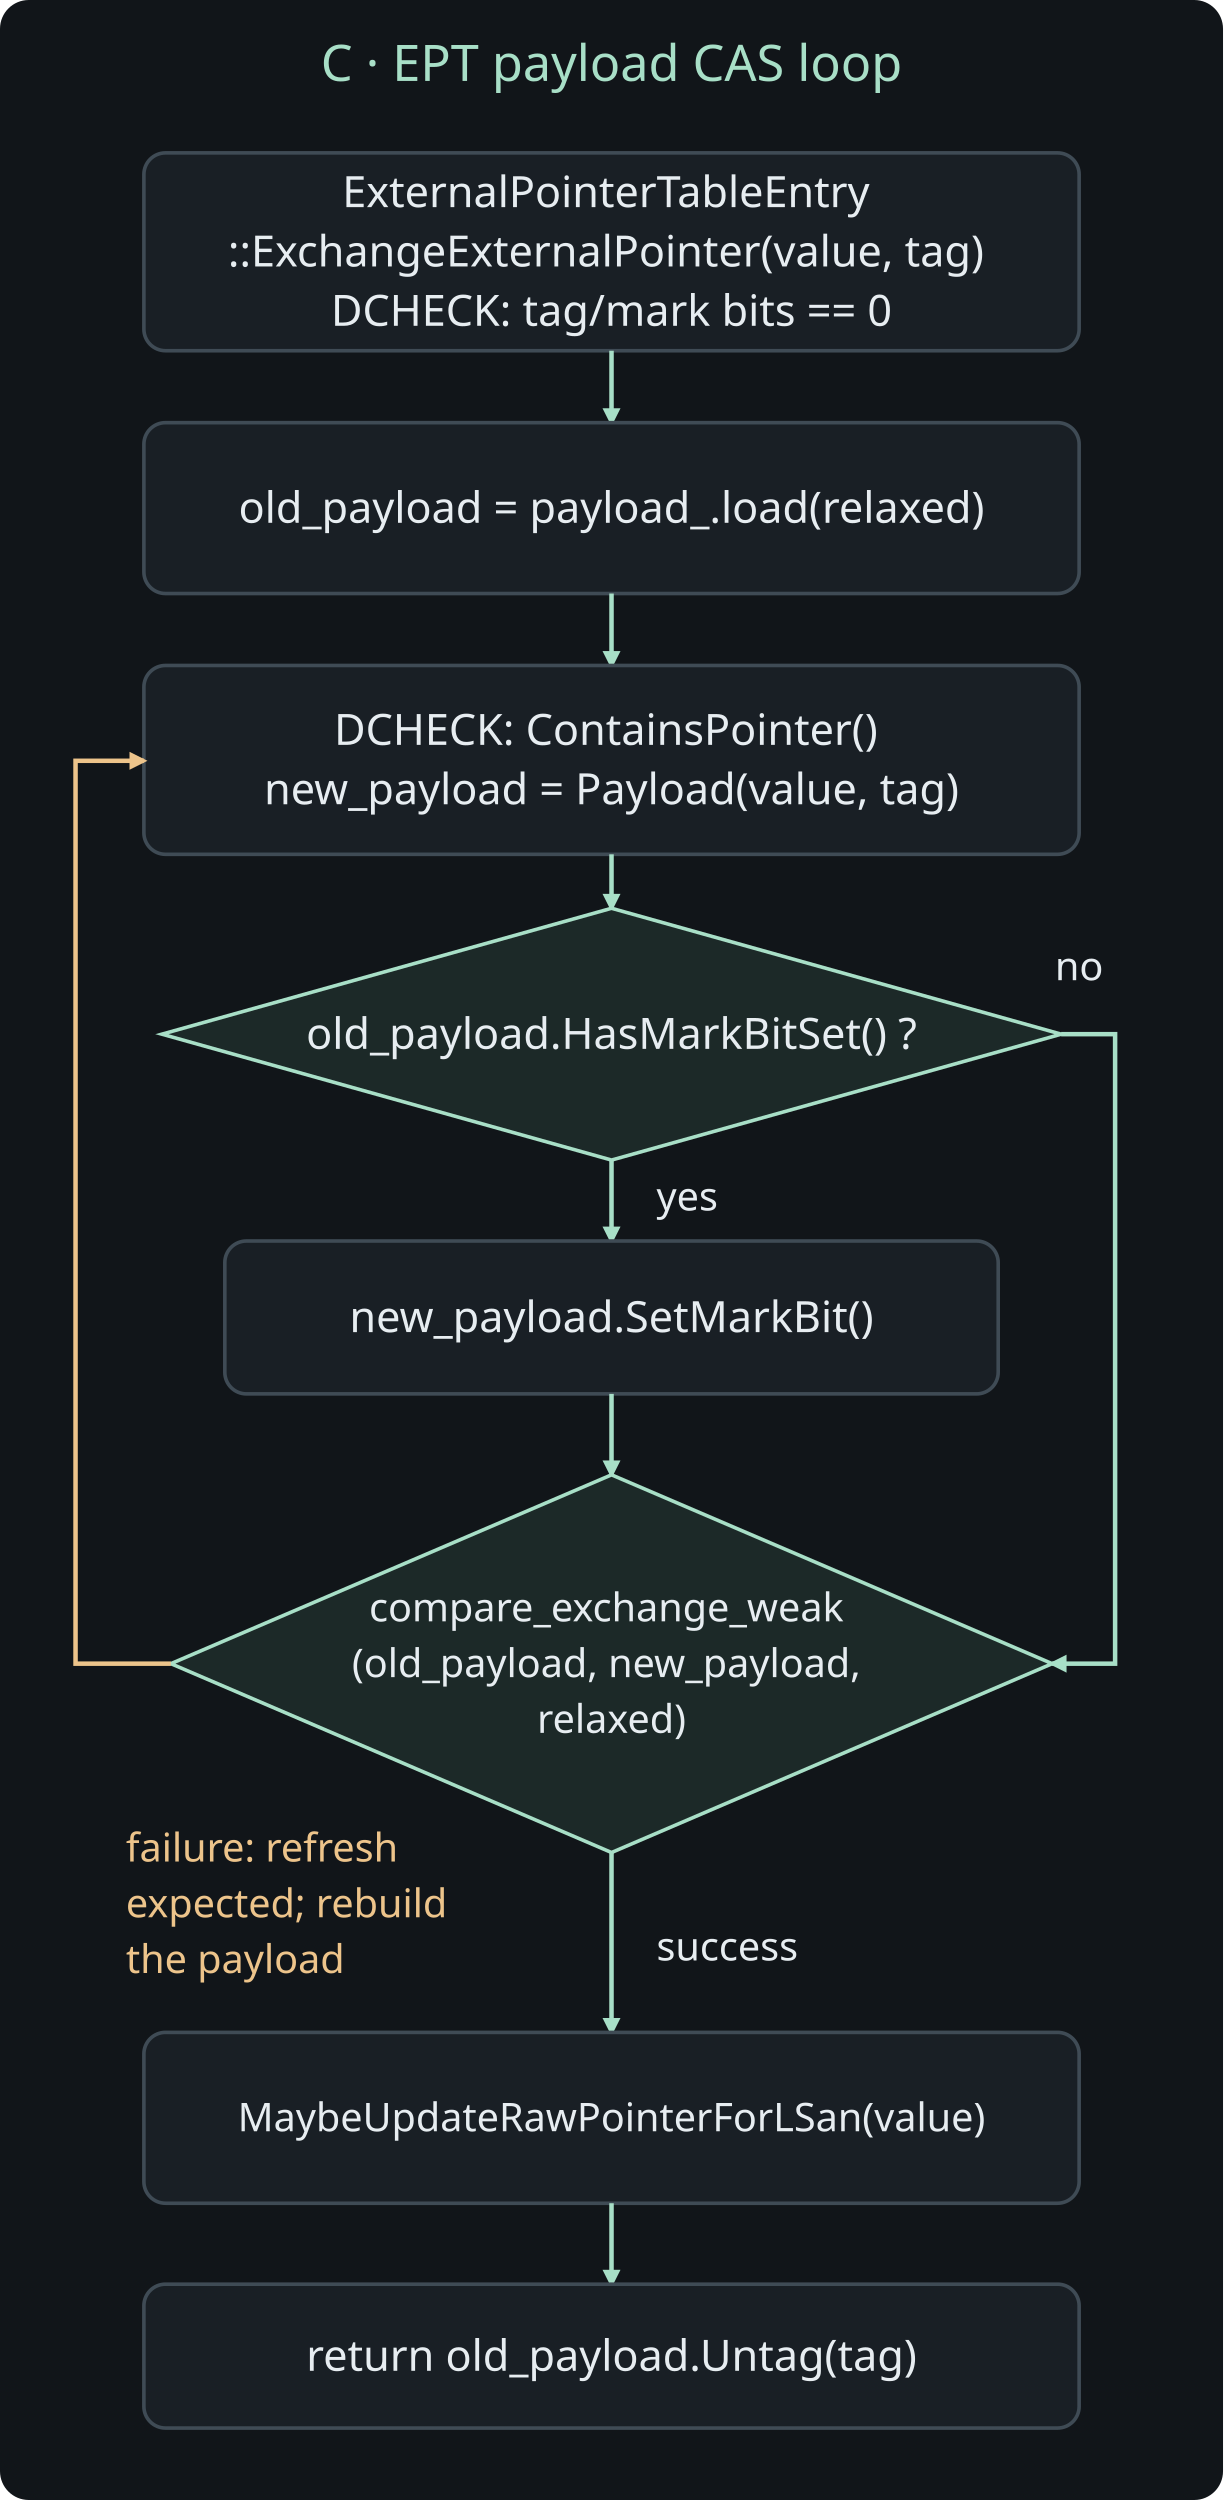
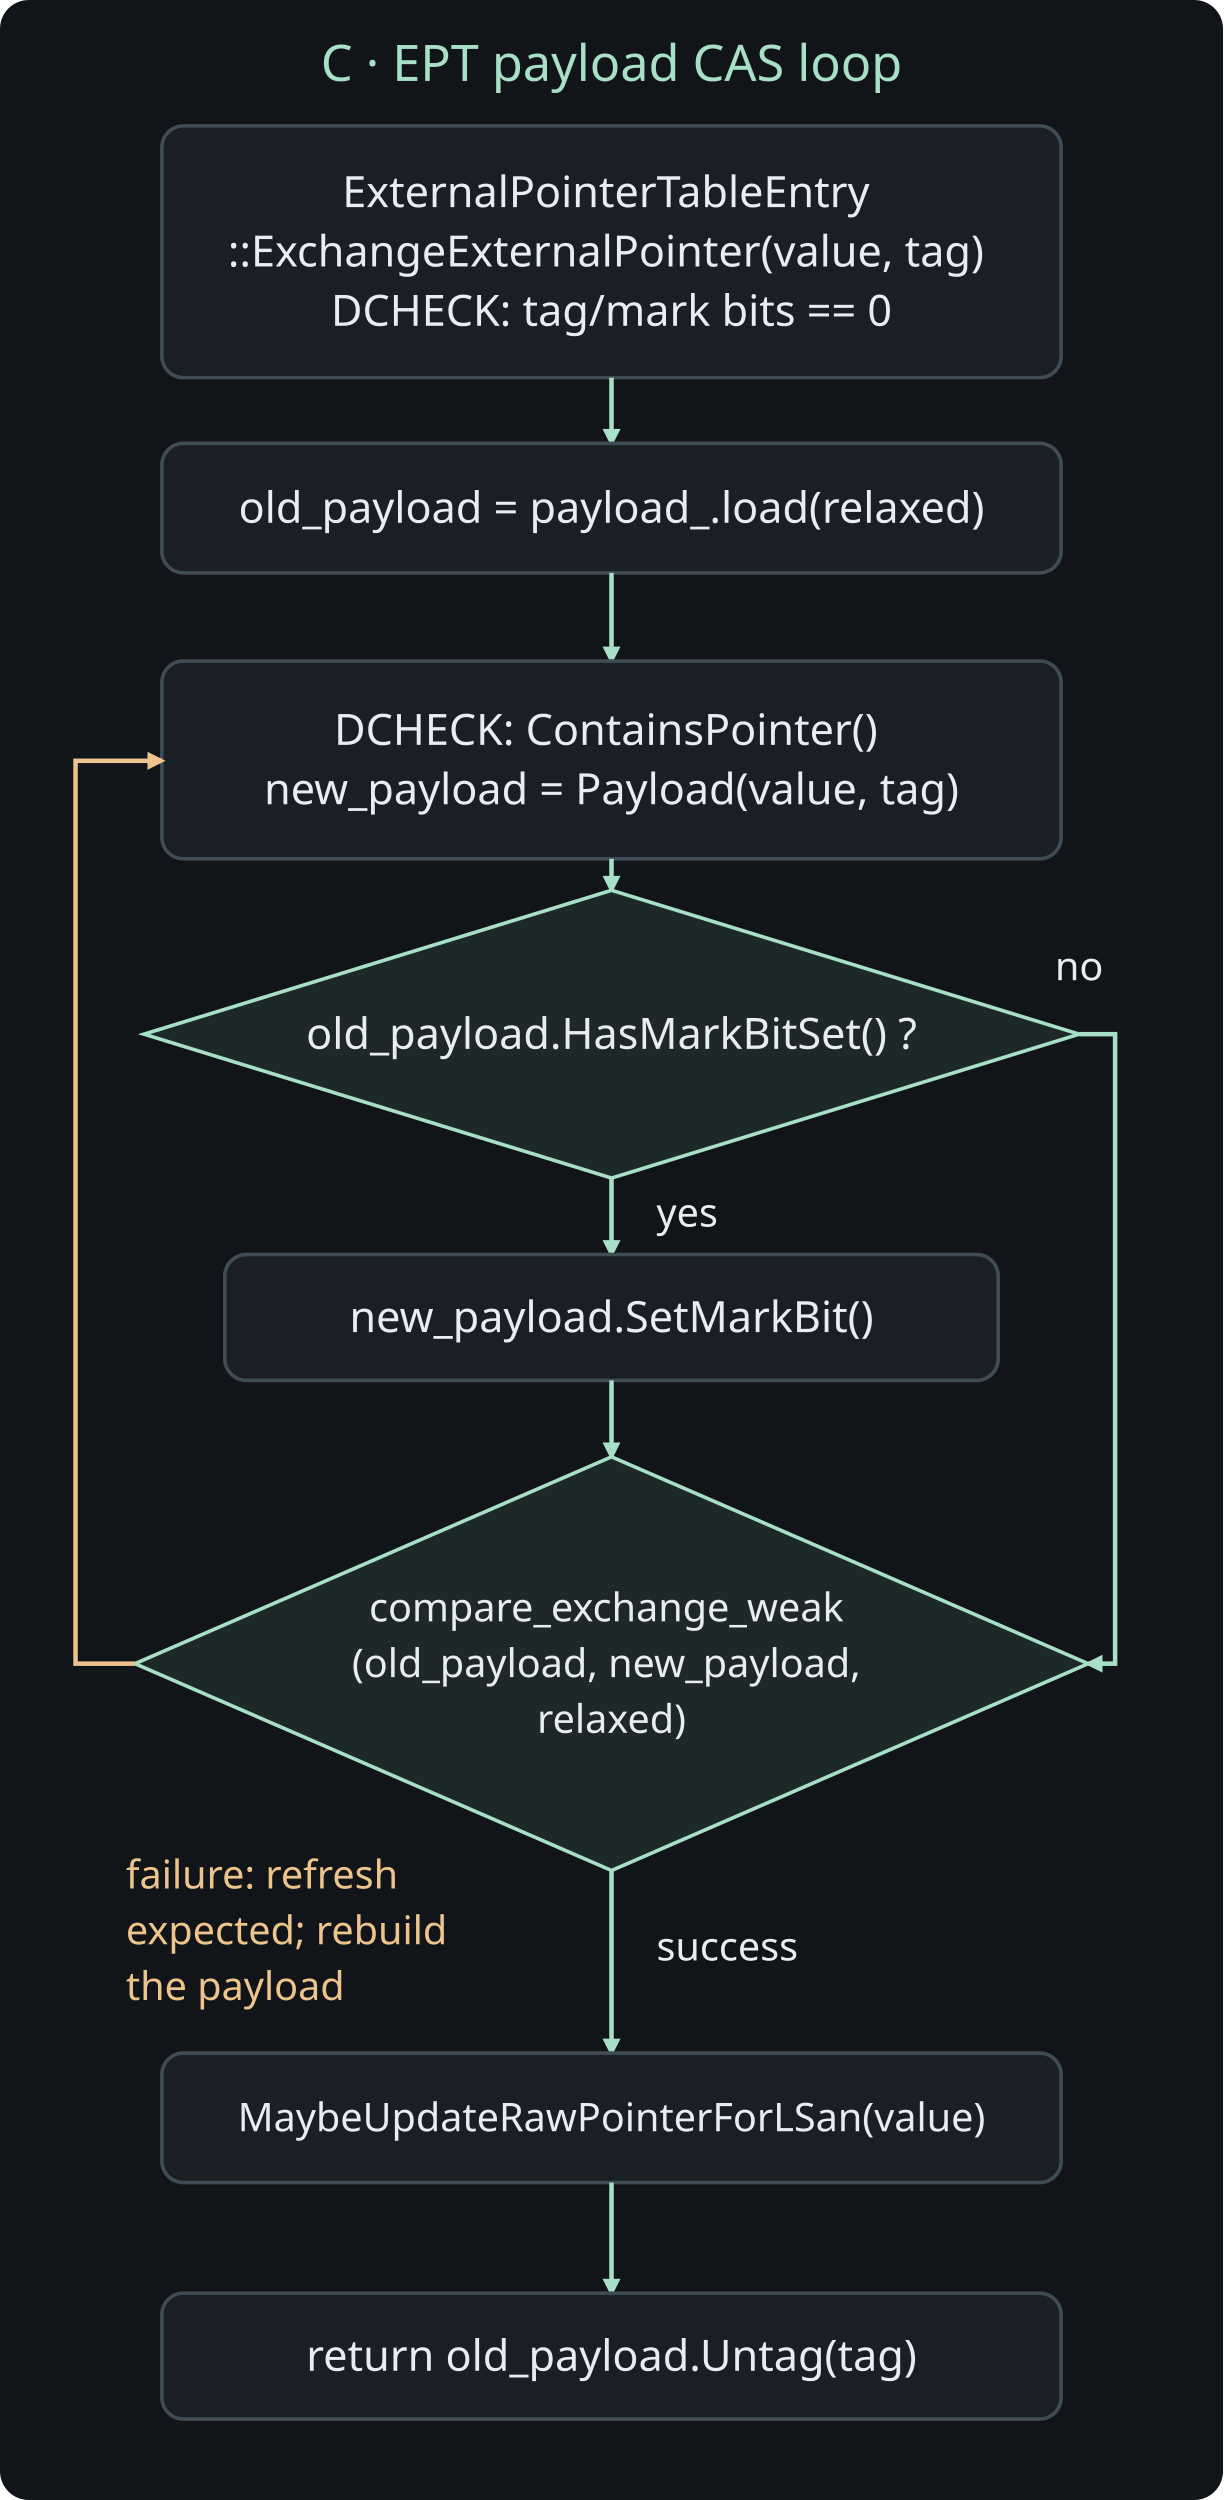
<svg xmlns="http://www.w3.org/2000/svg" width="680" height="1390" viewBox="0 0 680 1390" role="img" aria-labelledby="title desc">
  <defs>
    <marker id="arrow" markerWidth="10" markerHeight="10" refX="8" refY="5" orient="auto" markerUnits="userSpaceOnUse">
      <path d="M0,0 L10,5 L0,10 Z" fill="#a8dfc7" />
    </marker>
    <marker id="retry" markerWidth="10" markerHeight="10" refX="8" refY="5" orient="auto" markerUnits="userSpaceOnUse">
      <path d="M0,0 L10,5 L0,10 Z" fill="#edc48b" />
    </marker>
  </defs>
  <rect width="680" height="1390" rx="16" fill="#111519" />
  <text x="340" y="45" text-anchor="middle" fill="#a8dfc7" font-size="28" font-family="system-ui,Malgun Gothic,Noto Sans KR,sans-serif">
    <tspan x="340" dy="0">C · EPT payload CAS loop</tspan>
  </text>
-   <rect x="80" y="85" width="520" height="110" rx="12" fill="#191f25" stroke="#3f4b55" stroke-width="2" />
+   <rect x="90" y="70" width="500" height="140" rx="12" fill="#191f25" stroke="#3f4b55" stroke-width="2" />
  <text x="340.0" y="115.16" text-anchor="middle" fill="#e7edf1" font-size="24" font-family="system-ui,Malgun Gothic,Noto Sans KR,sans-serif">
    <tspan x="340.0" dy="0">ExternalPointerTableEntry</tspan>
    <tspan x="340.0" dy="33">::ExchangeExternalPointer(value, tag)</tspan>
    <tspan x="340.0" dy="33">DCHECK: tag/mark bits == 0</tspan>
  </text>
-   <path d="M340,195 V235" fill="none" stroke="#a8dfc7" stroke-width="2.5" marker-end="url(#arrow)" />
-   <rect x="80" y="235" width="520" height="95" rx="12" fill="#191f25" stroke="#3f4b55" stroke-width="2" />
+   <path d="M340,210 V246.5" fill="none" stroke="#a8dfc7" stroke-width="2.5" marker-end="url(#arrow)" />
+   <rect x="90" y="246.5" width="500" height="72" rx="12" fill="#191f25" stroke="#3f4b55" stroke-width="2" />
  <text x="340.0" y="290.66" text-anchor="middle" fill="#e7edf1" font-size="24" font-family="system-ui,Malgun Gothic,Noto Sans KR,sans-serif">
    <tspan x="340.0" dy="0">old_payload = payload_.load(relaxed)</tspan>
  </text>
-   <path d="M340,330 V370" fill="none" stroke="#a8dfc7" stroke-width="2.5" marker-end="url(#arrow)" />
-   <rect x="80" y="370" width="520" height="105" rx="12" fill="#191f25" stroke="#3f4b55" stroke-width="2" />
+   <path d="M340,318.5 V367.5" fill="none" stroke="#a8dfc7" stroke-width="2.5" marker-end="url(#arrow)" />
+   <rect x="90" y="367.5" width="500" height="110" rx="12" fill="#191f25" stroke="#3f4b55" stroke-width="2" />
  <text x="340.0" y="414.16" text-anchor="middle" fill="#e7edf1" font-size="24" font-family="system-ui,Malgun Gothic,Noto Sans KR,sans-serif">
    <tspan x="340.0" dy="0">DCHECK: ContainsPointer()</tspan>
    <tspan x="340.0" dy="33">new_payload = Payload(value, tag)</tspan>
  </text>
-   <path d="M340,475 V505" fill="none" stroke="#a8dfc7" stroke-width="2.5" marker-end="url(#arrow)" />
-   <polygon points="340.0,505 590,575.0 340.0,645 90,575.0" fill="#1c2928" stroke="#a8dfc7" stroke-width="2" />
+   <path d="M340,477.5 V495" fill="none" stroke="#a8dfc7" stroke-width="2.5" marker-end="url(#arrow)" />
+   <polygon points="340,495 600,575 340,655 80,575" fill="#1c2928" stroke="#a8dfc7" stroke-width="2" />
  <text x="340.0" y="583.16" text-anchor="middle" fill="#e7edf1" font-size="24" font-family="system-ui,Malgun Gothic,Noto Sans KR,sans-serif">
    <tspan x="340.0" dy="0">old_payload.HasMarkBitSet() ?</tspan>
  </text>
-   <path d="M340,645 V690" fill="none" stroke="#a8dfc7" stroke-width="2.5" marker-end="url(#arrow)" />
-   <text x="365" y="673" text-anchor="start" fill="#e7edf1" font-size="22" font-family="system-ui,Malgun Gothic,Noto Sans KR,sans-serif">
+   <path d="M340,655 V697.5" fill="none" stroke="#a8dfc7" stroke-width="2.5" marker-end="url(#arrow)" />
+   <text x="365" y="682" text-anchor="start" fill="#e7edf1" font-size="22" font-family="system-ui,Malgun Gothic,Noto Sans KR,sans-serif">
    <tspan x="365" dy="0">yes</tspan>
  </text>
-   <rect x="125" y="690" width="430" height="85" rx="12" fill="#191f25" stroke="#3f4b55" stroke-width="2" />
+   <rect x="125" y="697.5" width="430" height="70" rx="12" fill="#191f25" stroke="#3f4b55" stroke-width="2" />
  <text x="340.0" y="740.66" text-anchor="middle" fill="#e7edf1" font-size="24" font-family="system-ui,Malgun Gothic,Noto Sans KR,sans-serif">
    <tspan x="340.0" dy="0">new_payload.SetMarkBit()</tspan>
  </text>
-   <path d="M340,775 V820" fill="none" stroke="#a8dfc7" stroke-width="2.5" marker-end="url(#arrow)" />
-   <path d="M590,575 H620 V925 H585" fill="none" stroke="#a8dfc7" stroke-width="2.5" marker-end="url(#arrow)" />
+   <path d="M340,767.5 V810" fill="none" stroke="#a8dfc7" stroke-width="2.5" marker-end="url(#arrow)" />
+   <path d="M600,575 H620 V925 H605" fill="none" stroke="#a8dfc7" stroke-width="2.5" marker-end="url(#arrow)" />
  <text x="600" y="545" text-anchor="middle" fill="#e7edf1" font-size="22" font-family="system-ui,Malgun Gothic,Noto Sans KR,sans-serif">
    <tspan x="600" dy="0">no</tspan>
  </text>
-   <polygon points="340.0,820 585,925.0 340.0,1030 95,925.0" fill="#1c2928" stroke="#a8dfc7" stroke-width="2" />
+   <polygon points="340,810 605,925 340,1040 75,925" fill="#1c2928" stroke="#a8dfc7" stroke-width="2" />
  <text x="340.0" y="901.48" text-anchor="middle" fill="#e7edf1" font-size="22" font-family="system-ui,Malgun Gothic,Noto Sans KR,sans-serif">
    <tspan x="340.0" dy="0">compare_exchange_weak</tspan>
    <tspan x="340.0" dy="31">(old_payload, new_payload,</tspan>
    <tspan x="340.0" dy="31">relaxed)</tspan>
  </text>
-   <path d="M95,925 H42 V423 H80" fill="none" stroke="#edc48b" stroke-width="2.5" marker-end="url(#retry)" />
-   <text x="70" y="1035" text-anchor="start" fill="#edc48b" font-size="22" font-family="system-ui,Malgun Gothic,Noto Sans KR,sans-serif">
+   <path d="M75,925 H42 V423 H90" fill="none" stroke="#edc48b" stroke-width="2.5" marker-end="url(#retry)" />
+   <text x="70" y="1050" text-anchor="start" fill="#edc48b" font-size="22" font-family="system-ui,Malgun Gothic,Noto Sans KR,sans-serif">
    <tspan x="70" dy="0">failure: refresh</tspan>
    <tspan x="70" dy="31">expected; rebuild</tspan>
    <tspan x="70" dy="31">the payload</tspan>
  </text>
-   <path d="M340,1030 V1130" fill="none" stroke="#a8dfc7" stroke-width="2.5" marker-end="url(#arrow)" />
+   <path d="M340,1040 V1141.5" fill="none" stroke="#a8dfc7" stroke-width="2.5" marker-end="url(#arrow)" />
  <text x="365" y="1090" text-anchor="start" fill="#e7edf1" font-size="22" font-family="system-ui,Malgun Gothic,Noto Sans KR,sans-serif">
    <tspan x="365" dy="0">success</tspan>
  </text>
-   <rect x="80" y="1130" width="520" height="95" rx="12" fill="#191f25" stroke="#3f4b55" stroke-width="2" />
+   <rect x="90" y="1141.5" width="500" height="72" rx="12" fill="#191f25" stroke="#3f4b55" stroke-width="2" />
  <text x="340.0" y="1184.98" text-anchor="middle" fill="#e7edf1" font-size="22" font-family="system-ui,Malgun Gothic,Noto Sans KR,sans-serif">
    <tspan x="340.0" dy="0">MaybeUpdateRawPointerForLSan(value)</tspan>
  </text>
-   <path d="M340,1225 V1270" fill="none" stroke="#a8dfc7" stroke-width="2.5" marker-end="url(#arrow)" />
-   <rect x="80" y="1270" width="520" height="80" rx="12" fill="#191f25" stroke="#3f4b55" stroke-width="2" />
+   <path d="M340,1213.5 V1275" fill="none" stroke="#a8dfc7" stroke-width="2.5" marker-end="url(#arrow)" />
+   <rect x="90" y="1275" width="500" height="70" rx="12" fill="#191f25" stroke="#3f4b55" stroke-width="2" />
  <text x="340.0" y="1318.16" text-anchor="middle" fill="#e7edf1" font-size="24" font-family="system-ui,Malgun Gothic,Noto Sans KR,sans-serif">
    <tspan x="340.0" dy="0">return old_payload.Untag(tag)</tspan>
  </text>
</svg>
